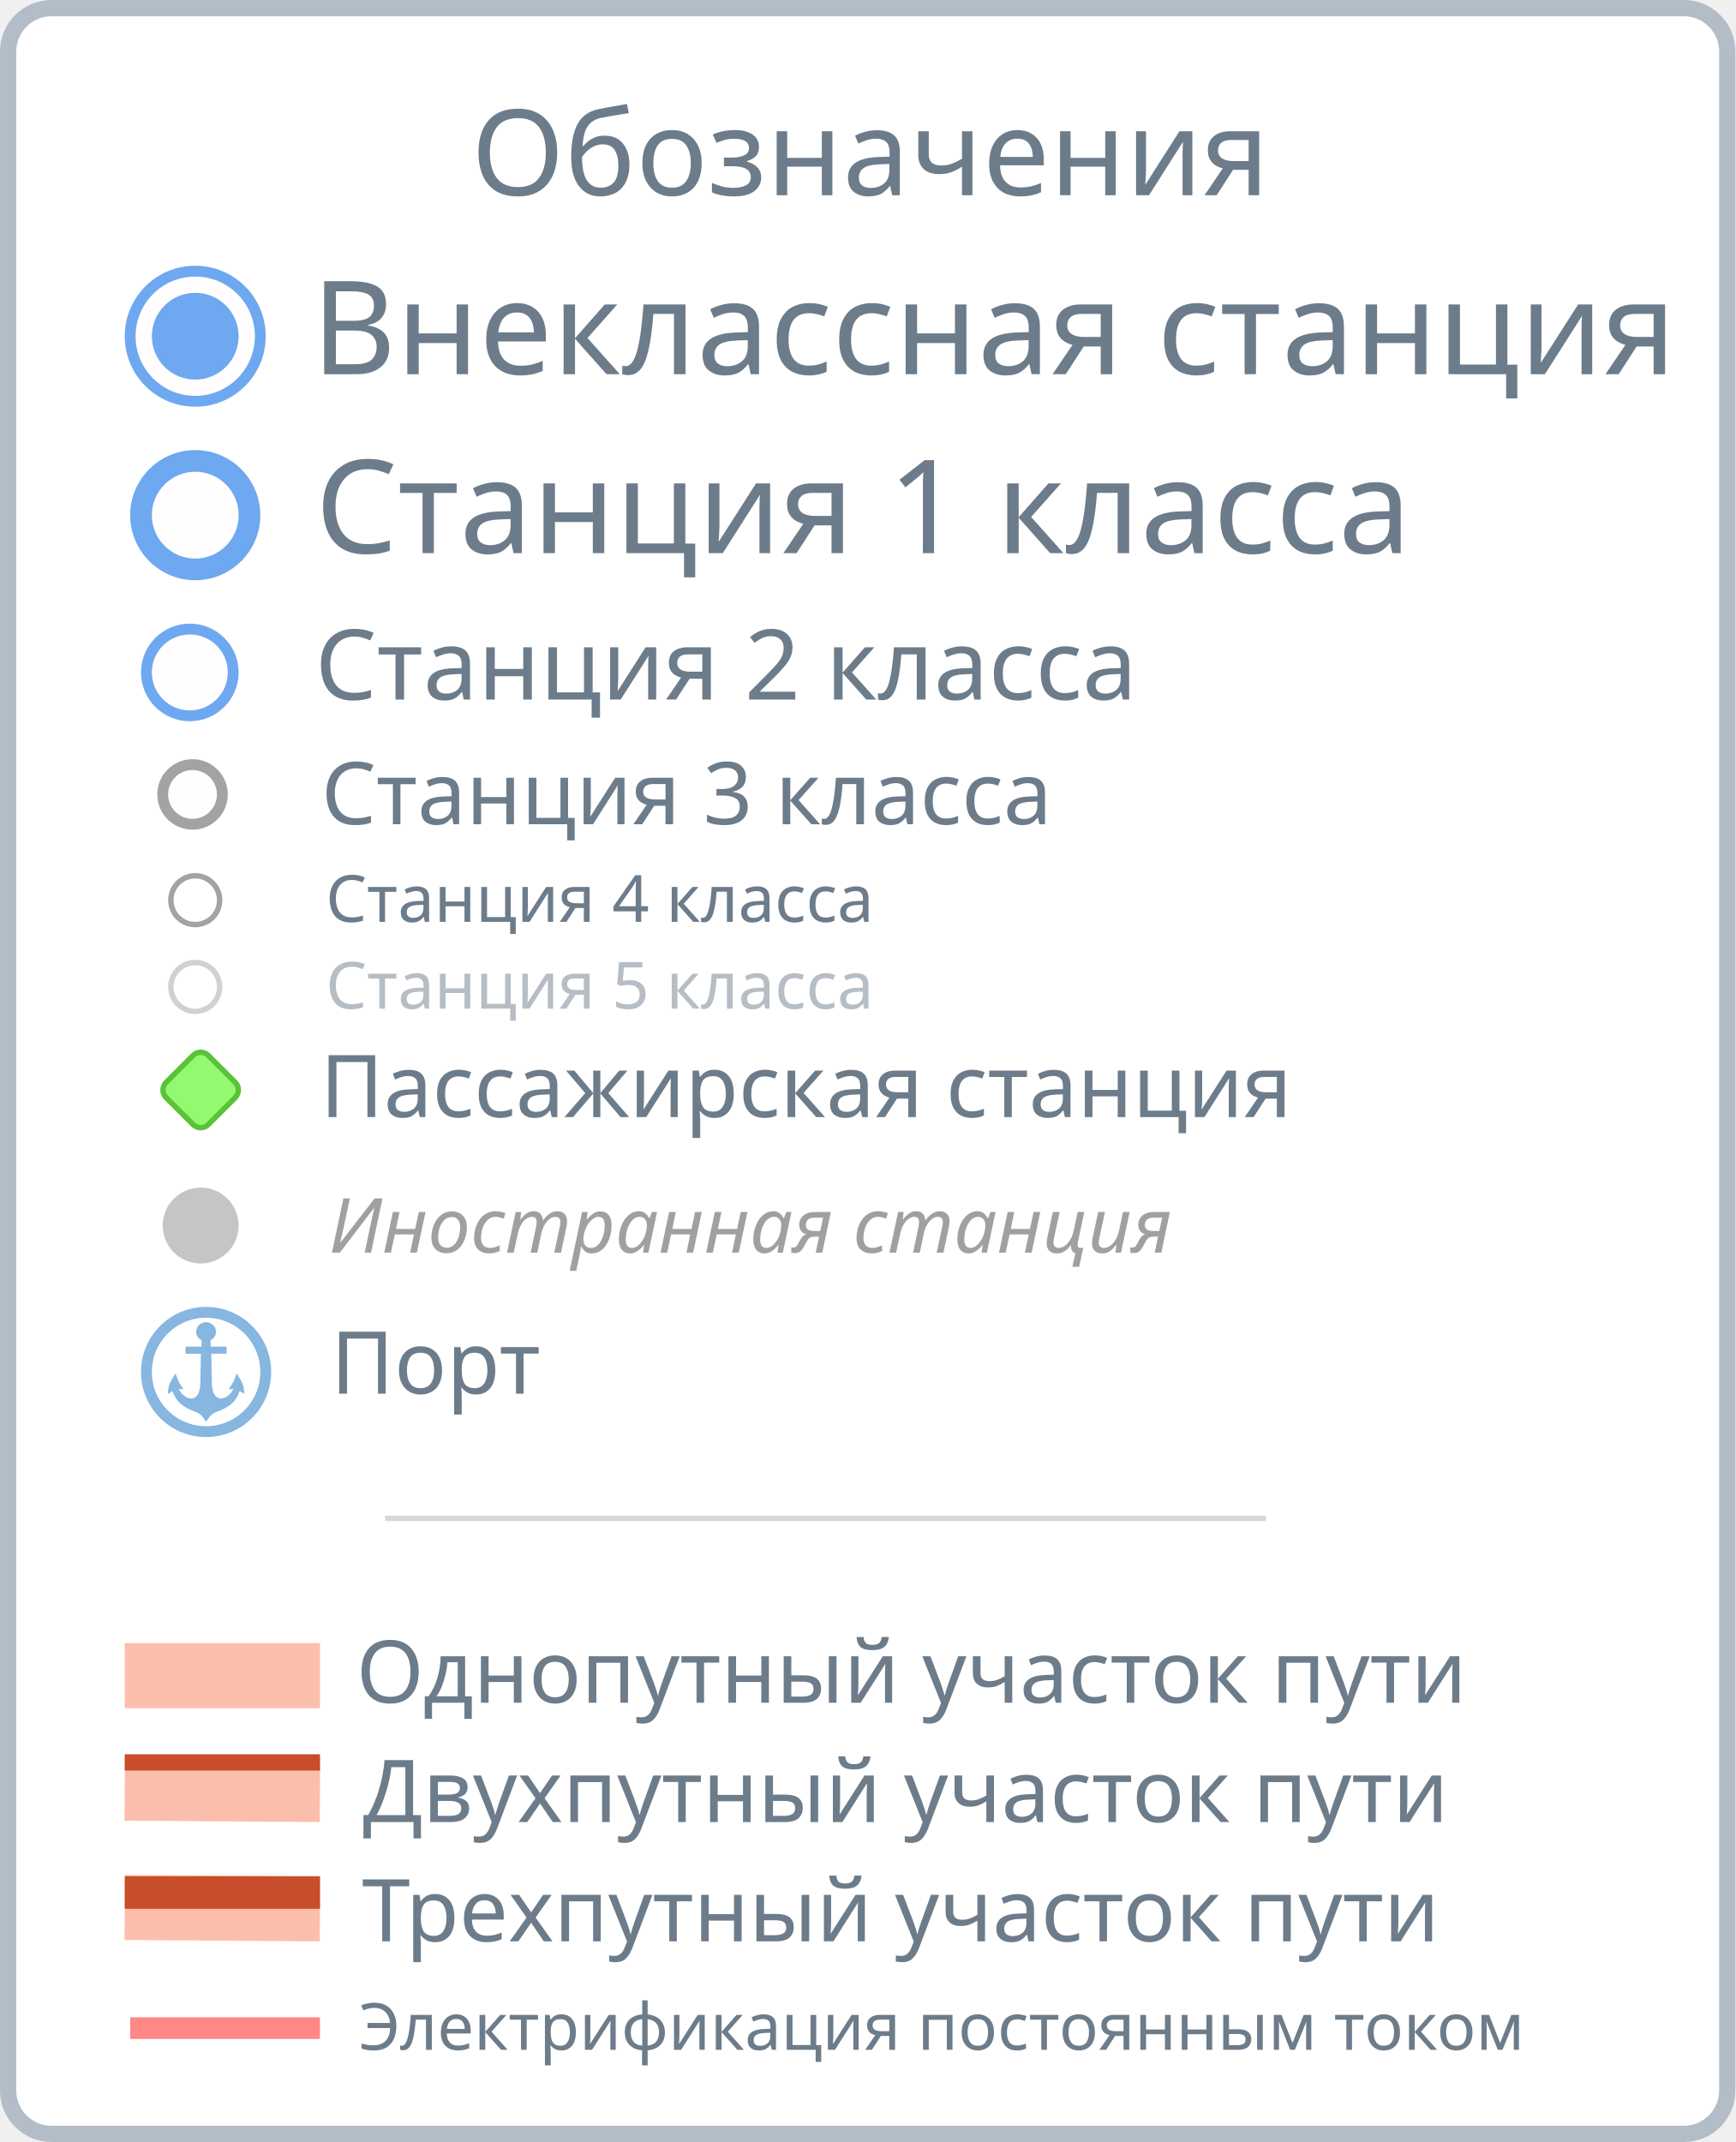
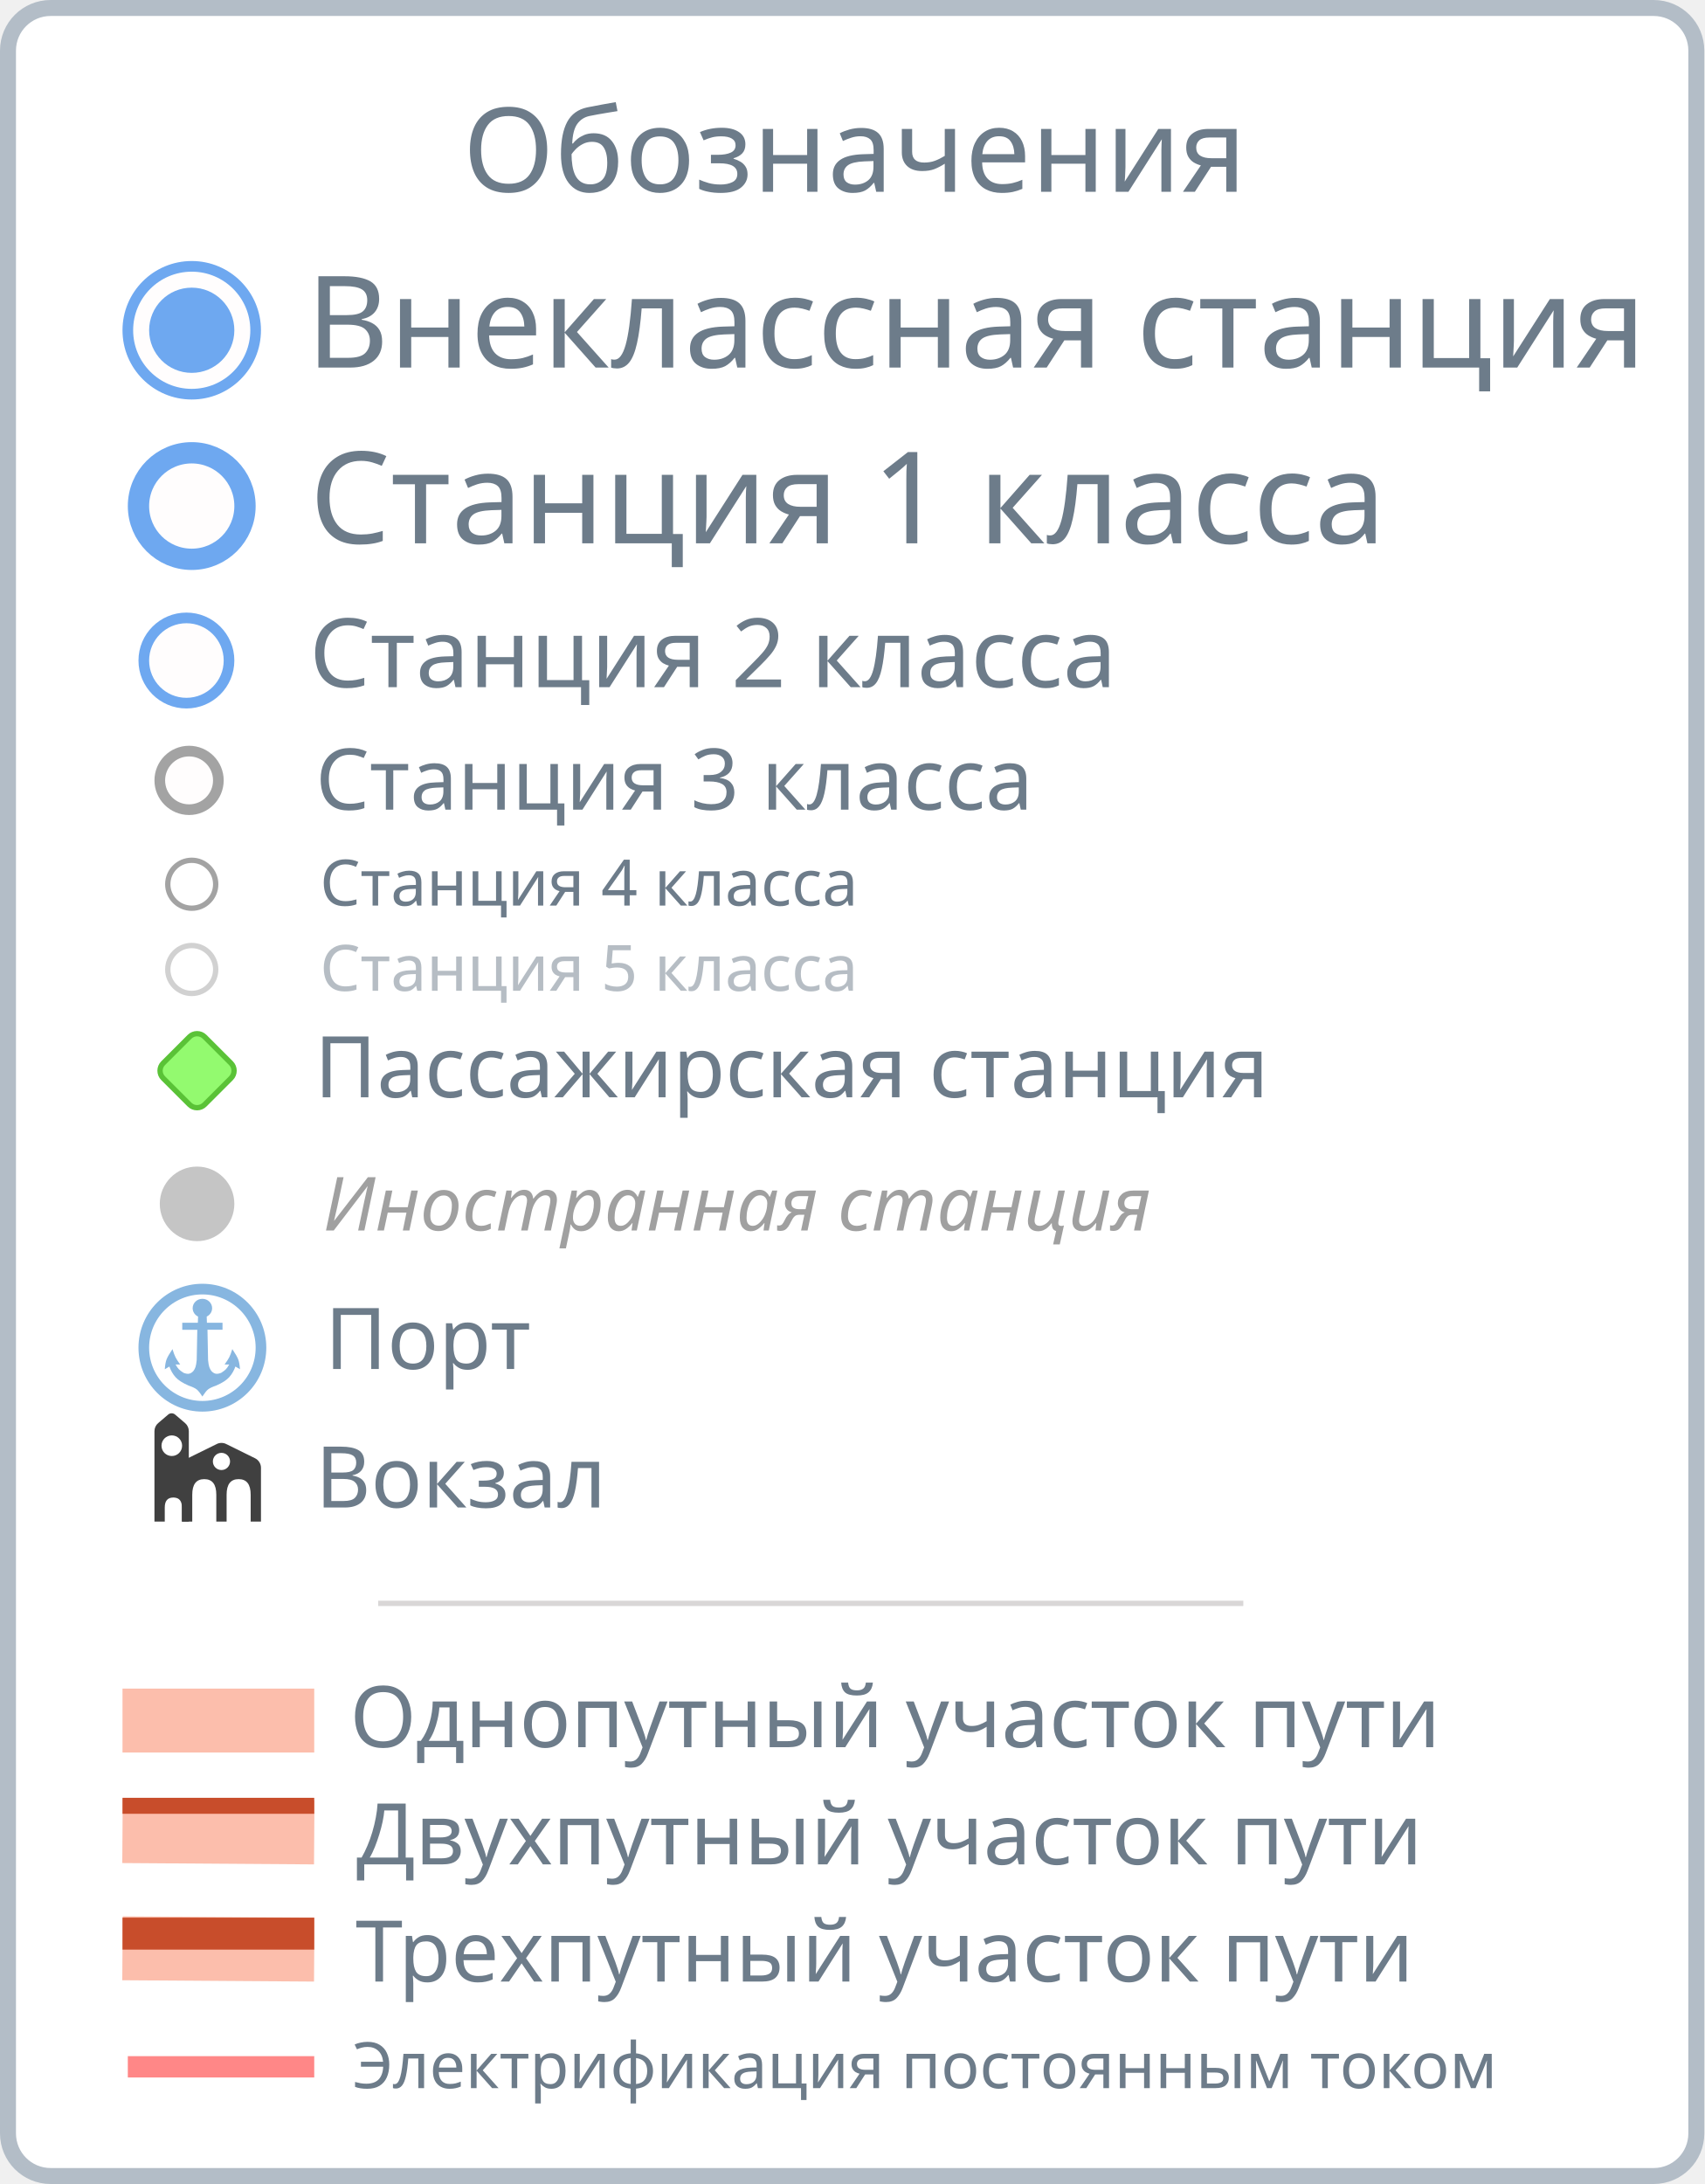
- <svg xmlns="http://www.w3.org/2000/svg" width="320px" height="395px" viewBox="0 0 320 395" version="1.1">
+ <svg xmlns="http://www.w3.org/2000/svg" width="320px" height="410px" viewBox="0 0 320 410" version="1.1">
  <g id="spb_legend" stroke="none" stroke-width="1" fill="none" fill-rule="evenodd">
-     <rect id="Rectangle" stroke="#B3BDC7" stroke-width="3" fill="#FFFFFF" x="1.5" y="1.5" width="317" height="392" rx="8" />
-     <g id="Group-6" transform="translate(24, 366)">
+     <rect id="Rectangle" stroke="#B3BDC7" stroke-width="3" fill="#FFFFFF" x="1.5" y="1.5" width="317" height="407" rx="8" />
+     <g id="Group-6" transform="translate(24, 380)">
      <text id="Электрификация-посто" font-family="AvenirNext-Regular, Avenir Next" font-size="12" font-weight="normal" fill="#6D7C8A">
        <tspan x="42.228" y="12">Электрификация постоянным током</tspan>
      </text>
      <line x1="6.39488462e-13" y1="8" x2="35" y2="8" id="Path-7" stroke="#FF8787" stroke-width="4" />
    </g>
-     <g id="Group-5" transform="translate(23, 320)">
+     <g id="Group-5" transform="translate(23, 334)">
      <text id="Двухпутный-участок-п" font-family="AvenirNext-Regular, Avenir Next" font-size="16" font-weight="normal" fill="#6D7C8A">
        <tspan x="43.92" y="16">Двухпутный участок пути</tspan>
      </text>
      <g id="Group" transform="translate(0, 4)">
        <line x1="36" y1="6" x2="0" y2="5.75" id="Path-5" stroke="#FCBEAC" stroke-width="12" />
        <line x1="36" y1="1" x2="1.13686838e-13" y2="1" id="Path-13" stroke="#C84D2B" stroke-width="3" />
      </g>
    </g>
-     <g id="Group-5" transform="translate(23, 342)">
+     <g id="Group-5" transform="translate(23, 356)">
      <text id="Трехпутный-участок-п" font-family="AvenirNext-Regular, Avenir Next" font-size="16" font-weight="normal" fill="#6D7C8A">
        <tspan x="43.744" y="16">Трехпутный участок пути</tspan>
      </text>
      <g id="Group" transform="translate(0, 6)">
        <line x1="36" y1="4" x2="0" y2="3.75" id="Path-5" stroke="#FCBEAC" stroke-width="12" />
        <line x1="36" y1="1" x2="1.02318154e-12" y2="1" id="Path-13" stroke="#C84D2B" stroke-width="6" />
      </g>
    </g>
-     <g id="Group-3" transform="translate(23, 298)">
+     <g id="Group-3" transform="translate(23, 312)">
      <text id="Однопутный-участок-п" font-family="AvenirNext-Regular, Avenir Next" font-size="16" font-weight="normal" fill="#6D7C8A">
        <tspan x="42.692" y="16">Однопутный участок пути</tspan>
      </text>
      <line x1="36" y1="11" x2="0" y2="11" id="Path-5" stroke="#FCBEAC" stroke-width="12" />
    </g>
    <g id="Group-4" transform="translate(23, 45)">
      <g id="st_" transform="translate(1, 33)">
        <text id="Станция-1-класса" font-family="AvenirNext-Regular, Avenir Next" font-size="24" font-weight="normal" fill="#6D7C8A">
          <tspan x="34.116" y="24">Станция 1 класса</tspan>
        </text>
        <g id="st" transform="translate(0, 5)" fill="#FFFDFD" stroke="#6EA8F0" stroke-width="4">
          <circle id="Oval" cx="12" cy="12" r="10" />
        </g>
      </g>
      <g id="st_" transform="translate(3, 66)">
        <g id="st" transform="translate(0, 4)" fill="#FFFDFD" stroke="#6EA8F0" stroke-width="2">
          <circle id="Oval" cx="9" cy="9" r="8" />
        </g>
        <text id="Станция-2-класса" font-family="AvenirNext-Regular, Avenir Next" font-size="18" font-weight="normal" fill="#6D7C8A">
          <tspan x="32.087" y="18">Станция 2 класса</tspan>
        </text>
      </g>
      <g id="st_" transform="translate(6, 91)">
        <g id="st" transform="translate(0, 4)" fill="#FFFDFD" stroke="#A3A3A3" stroke-width="2">
          <circle id="Oval" cx="6.5" cy="6.5" r="5.5" />
        </g>
        <text id="Станция-3-класса" font-family="AvenirNext-Regular, Avenir Next" font-size="16" font-weight="normal" fill="#6D7C8A">
          <tspan x="30.244" y="16">Станция 3 класса</tspan>
        </text>
      </g>
      <g id="st_" transform="translate(8, 113)">
        <g id="st" transform="translate(0, 3)" fill="#FFFFFF" stroke="#A3A3A3">
          <circle id="Oval" transform="translate(5, 5) scale(-1, 1) translate(-5, -5) " cx="5" cy="5" r="4.5" />
        </g>
        <text id="Станция-4-класса" font-family="AvenirNext-Regular, Avenir Next" font-size="12" font-weight="normal" fill="#6D7C8A">
          <tspan x="29.058" y="12">Станция 4 класса</tspan>
        </text>
      </g>
      <g id="st_" opacity="0.502" transform="translate(8, 129)">
        <g id="st" transform="translate(0, 3)" fill="#FFFFFF" stroke="#A3A3A3">
          <circle id="Oval" transform="translate(5, 5) scale(-1, 1) translate(-5, -5) " cx="5" cy="5" r="4.5" />
        </g>
        <text id="Станция-5-класса" font-family="AvenirNext-Regular, Avenir Next" font-size="12" font-weight="normal" fill="#6D7C8A">
          <tspan x="29.058" y="12">Станция 5 класса</tspan>
        </text>
      </g>
      <g id="st_">
        <text id="Внеклассная-станция" font-family="AvenirNext-Regular, Avenir Next" font-size="24" font-weight="normal" fill="#6D7C8A">
          <tspan x="34.452" y="24">Внеклассная станция</tspan>
        </text>
        <g id="st" transform="translate(0, 4)">
          <circle id="Oval" stroke="#6EA8F0" stroke-width="2" fill="#FFFDFD" cx="13" cy="13" r="12" />
          <circle id="Oval" fill="#6EA8F0" cx="13" cy="13" r="8" />
        </g>
      </g>
      <g id="st_" transform="translate(7, 172)">
        <text id="Иностранная-станция" font-family="AvenirNext-Italic, Avenir Next" font-size="14" font-style="italic" font-weight="normal" fill="#A0A0A0">
          <tspan x="30.633" y="14">Иностранная станция</tspan>
        </text>
        <g id="st" transform="translate(0, 2)" fill="#C5C5C5">
          <circle id="Oval" cx="7" cy="7" r="7" />
        </g>
      </g>
      <g id="Group-2" transform="translate(5, 145)">
        <rect id="Rectangle" stroke="#5AC237" fill="#93FA6F" transform="translate(9, 11) rotate(-45) translate(-9, -11) " x="3.5" y="5.5" width="11" height="11" rx="2" />
        <text id="Пассажирская-станция" font-family="AvenirNext-Regular, Avenir Next" font-size="16" font-weight="normal" fill="#6D7C8A">
          <tspan x="31.052" y="16">Пассажирская станция</tspan>
        </text>
      </g>
      <g id="port" transform="translate(3, 196)">
        <circle id="Oval" stroke="#87B6E0" stroke-width="2" fill="#FFFFFF" cx="12" cy="12" r="11" />
        <path d="M11.999,2.824 C13.009,2.824 13.828,3.61 13.828,4.581 C13.828,5.272 13.414,5.869 12.811,6.157 L12.85,7.321 L15.779,7.321 L15.779,8.636 L12.956,8.636 L13.067,14.322 C13.127,14.927 13.204,15.368 13.3,15.644 C13.395,15.92 13.525,16.164 13.688,16.376 C13.936,16.65 14.197,16.818 14.472,16.88 C14.747,16.942 15.099,16.89 15.529,16.722 C15.939,16.462 16.235,16.238 16.415,16.051 C16.596,15.863 16.804,15.566 17.04,15.157 L17.04,15.157 L16.165,15.157 C16.576,14.601 16.867,14.151 17.04,13.809 C17.212,13.466 17.405,12.952 17.619,12.267 C18.195,13.127 18.565,13.773 18.729,14.205 C18.893,14.637 19.003,15.252 19.059,16.051 L19.059,16.051 L18.2,15.538 C17.925,16.31 17.538,16.975 17.04,17.535 C16.541,18.095 15.722,18.621 14.584,19.115 C13.862,19.364 13.356,19.604 13.067,19.835 C12.777,20.065 12.421,20.513 11.999,21.176 L11.999,21.176 L11.999,21.172 L11.863,20.961 C11.5,20.414 11.191,20.038 10.933,19.832 C10.644,19.602 10.138,19.362 9.416,19.113 C8.278,18.619 7.459,18.093 6.96,17.533 C6.462,16.973 6.075,16.307 5.8,15.536 L4.941,16.048 C4.997,15.25 5.107,14.635 5.271,14.203 C5.435,13.771 5.805,13.125 6.381,12.265 C6.595,12.95 6.788,13.464 6.96,13.806 C7.133,14.149 7.424,14.599 7.835,15.155 L6.96,15.155 C7.196,15.563 7.404,15.861 7.585,16.048 C7.765,16.236 8.061,16.459 8.471,16.72 C8.901,16.888 9.253,16.94 9.528,16.878 C9.803,16.816 10.064,16.648 10.312,16.374 C10.475,16.162 10.605,15.918 10.7,15.642 C10.796,15.366 10.873,14.925 10.933,14.32 L11.044,8.634 L8.221,8.634 L8.221,7.319 L11.15,7.319 L11.189,6.158 C10.586,5.871 10.171,5.272 10.171,4.581 C10.171,3.61 10.989,2.824 11.999,2.824 Z" id="Combined-Shape" fill="#87B6E0" transform="translate(12, 12) scale(-1, 1) translate(-12, -12) " />
      </g>
      <text id="Порт" font-family="AvenirNext-Regular, Avenir Next" font-size="16" font-weight="normal" fill="#6D7C8A">
        <tspan x="38" y="212">Порт</tspan>
      </text>
+       <g id="zd_vkz" transform="translate(6, 220)" fill="#404040">
+         <path d="M13.465,6.083 L18.885,8.755 C19.568,9.092 20,9.788 20,10.549 L20,20.645 L18.065,20.645 L18.065,15.599 C18.065,13.651 17.312,12.677 15.806,12.677 C14.301,12.677 13.548,13.651 13.548,15.599 L13.548,15.599 L13.548,20.645 L11.613,20.645 L11.613,15.599 C11.613,13.651 10.86,12.677 9.355,12.677 C7.849,12.677 7.097,13.651 7.097,15.599 L7.097,15.599 L7.097,20.645 L5.161,20.645 L5.161,9.305 L11.696,6.083 C12.254,5.808 12.908,5.808 13.465,6.083 Z M12.581,7.742 C11.69,7.742 10.968,8.464 10.968,9.355 C10.968,10.246 11.69,10.968 12.581,10.968 C13.471,10.968 14.194,10.246 14.194,9.355 C14.194,8.464 13.471,7.742 12.581,7.742 Z" id="Combined-Shape" />
+         <path d="M3.875,0.553 L5.749,2.151 C6.195,2.531 6.452,3.087 6.452,3.673 L6.452,20.645 L5.161,20.645 L5.161,18.003 C5.161,16.817 4.676,16.194 3.706,16.135 L3.548,16.13 C2.473,16.13 1.935,16.754 1.935,18.003 L1.935,18.003 L1.935,20.645 L0,20.645 L0,3.673 C8.16447282e-16,3.087 0.257,2.531 0.703,2.151 L2.577,0.553 C2.951,0.234 3.501,0.234 3.875,0.553 Z M3.258,4.466 C2.189,4.466 1.322,5.333 1.322,6.402 C1.322,7.471 2.189,8.337 3.258,8.337 C4.327,8.337 5.193,7.471 5.193,6.402 C5.193,5.333 4.327,4.466 3.258,4.466 Z" id="Combined-Shape" />
+       </g>
+       <text id="Вокзал" font-family="AvenirNext-Regular, Avenir Next" font-size="16" font-weight="normal" fill="#6D7C8A">
+         <tspan x="36.228" y="238">Вокзал</tspan>
+       </text>
    </g>
    <text id="Обозначения" font-family="AvenirNext-DemiBold, Avenir Next" font-size="22" font-weight="500" fill="#6D7C8A">
      <tspan x="86.894" y="36">Обозначения</tspan>
    </text>
-     <line x1="233.445" y1="280" x2="71" y2="280" id="Path-140" stroke="#D9D7D7" />
+     <line x1="233.445" y1="301" x2="71" y2="301" id="Path-140" stroke="#D9D7D7" />
  </g>
</svg>
